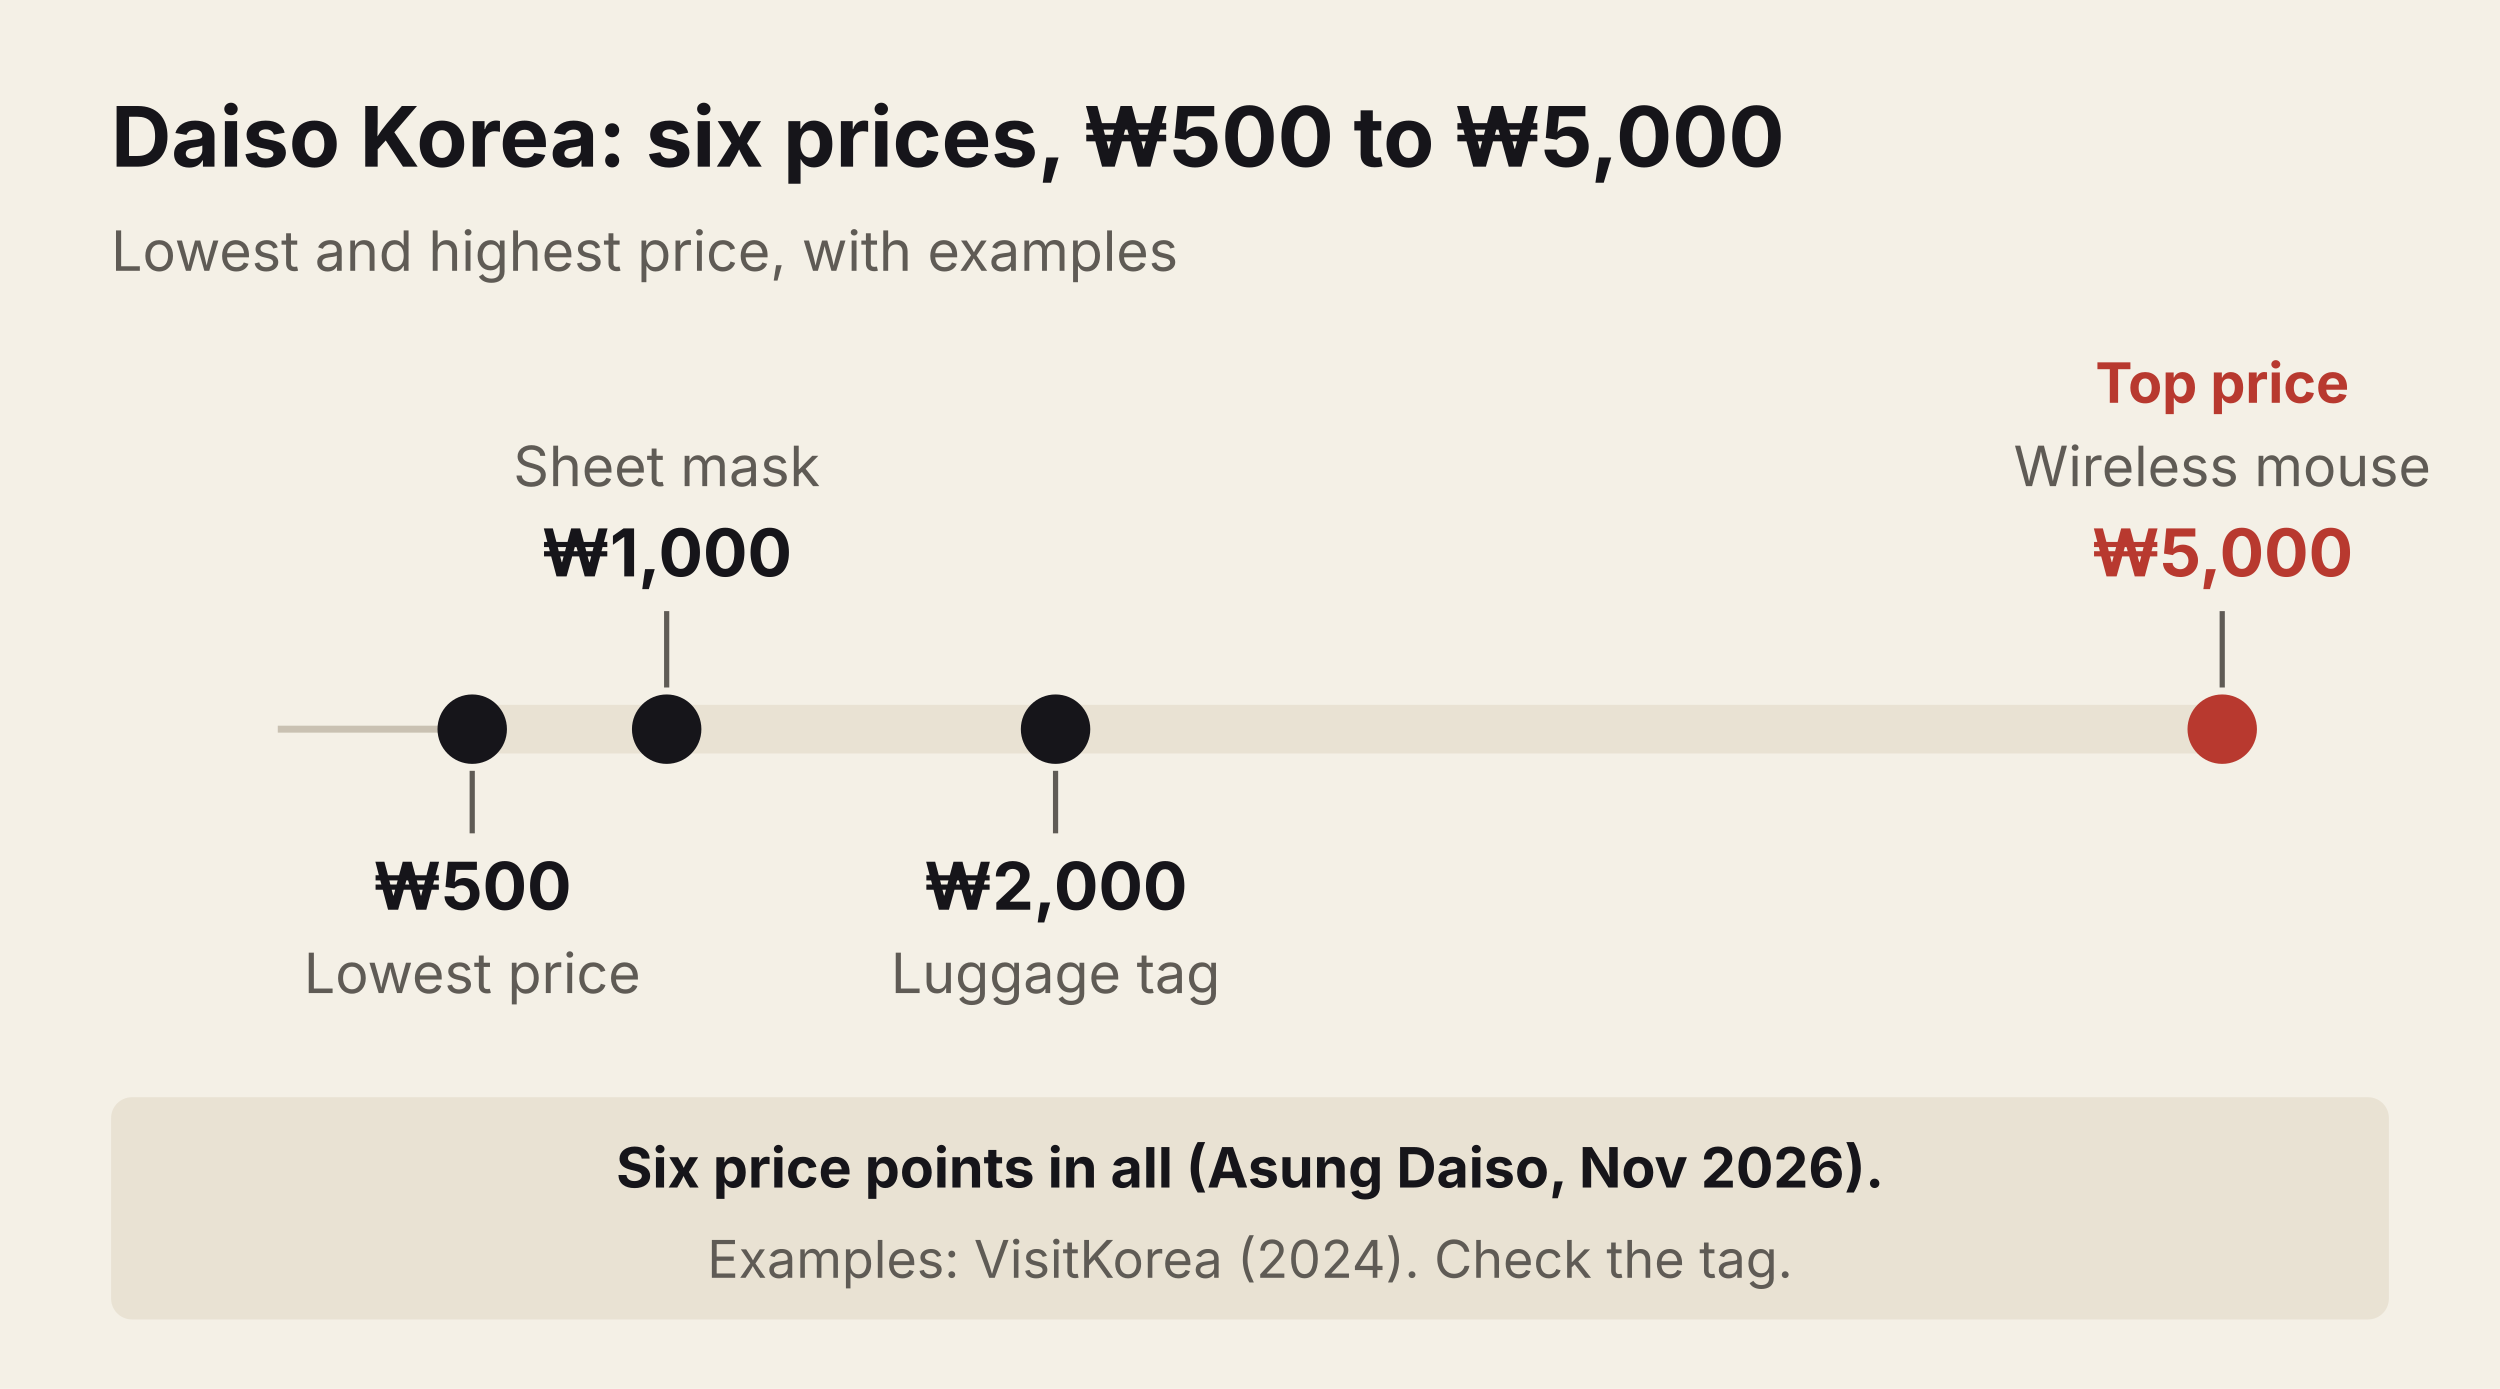
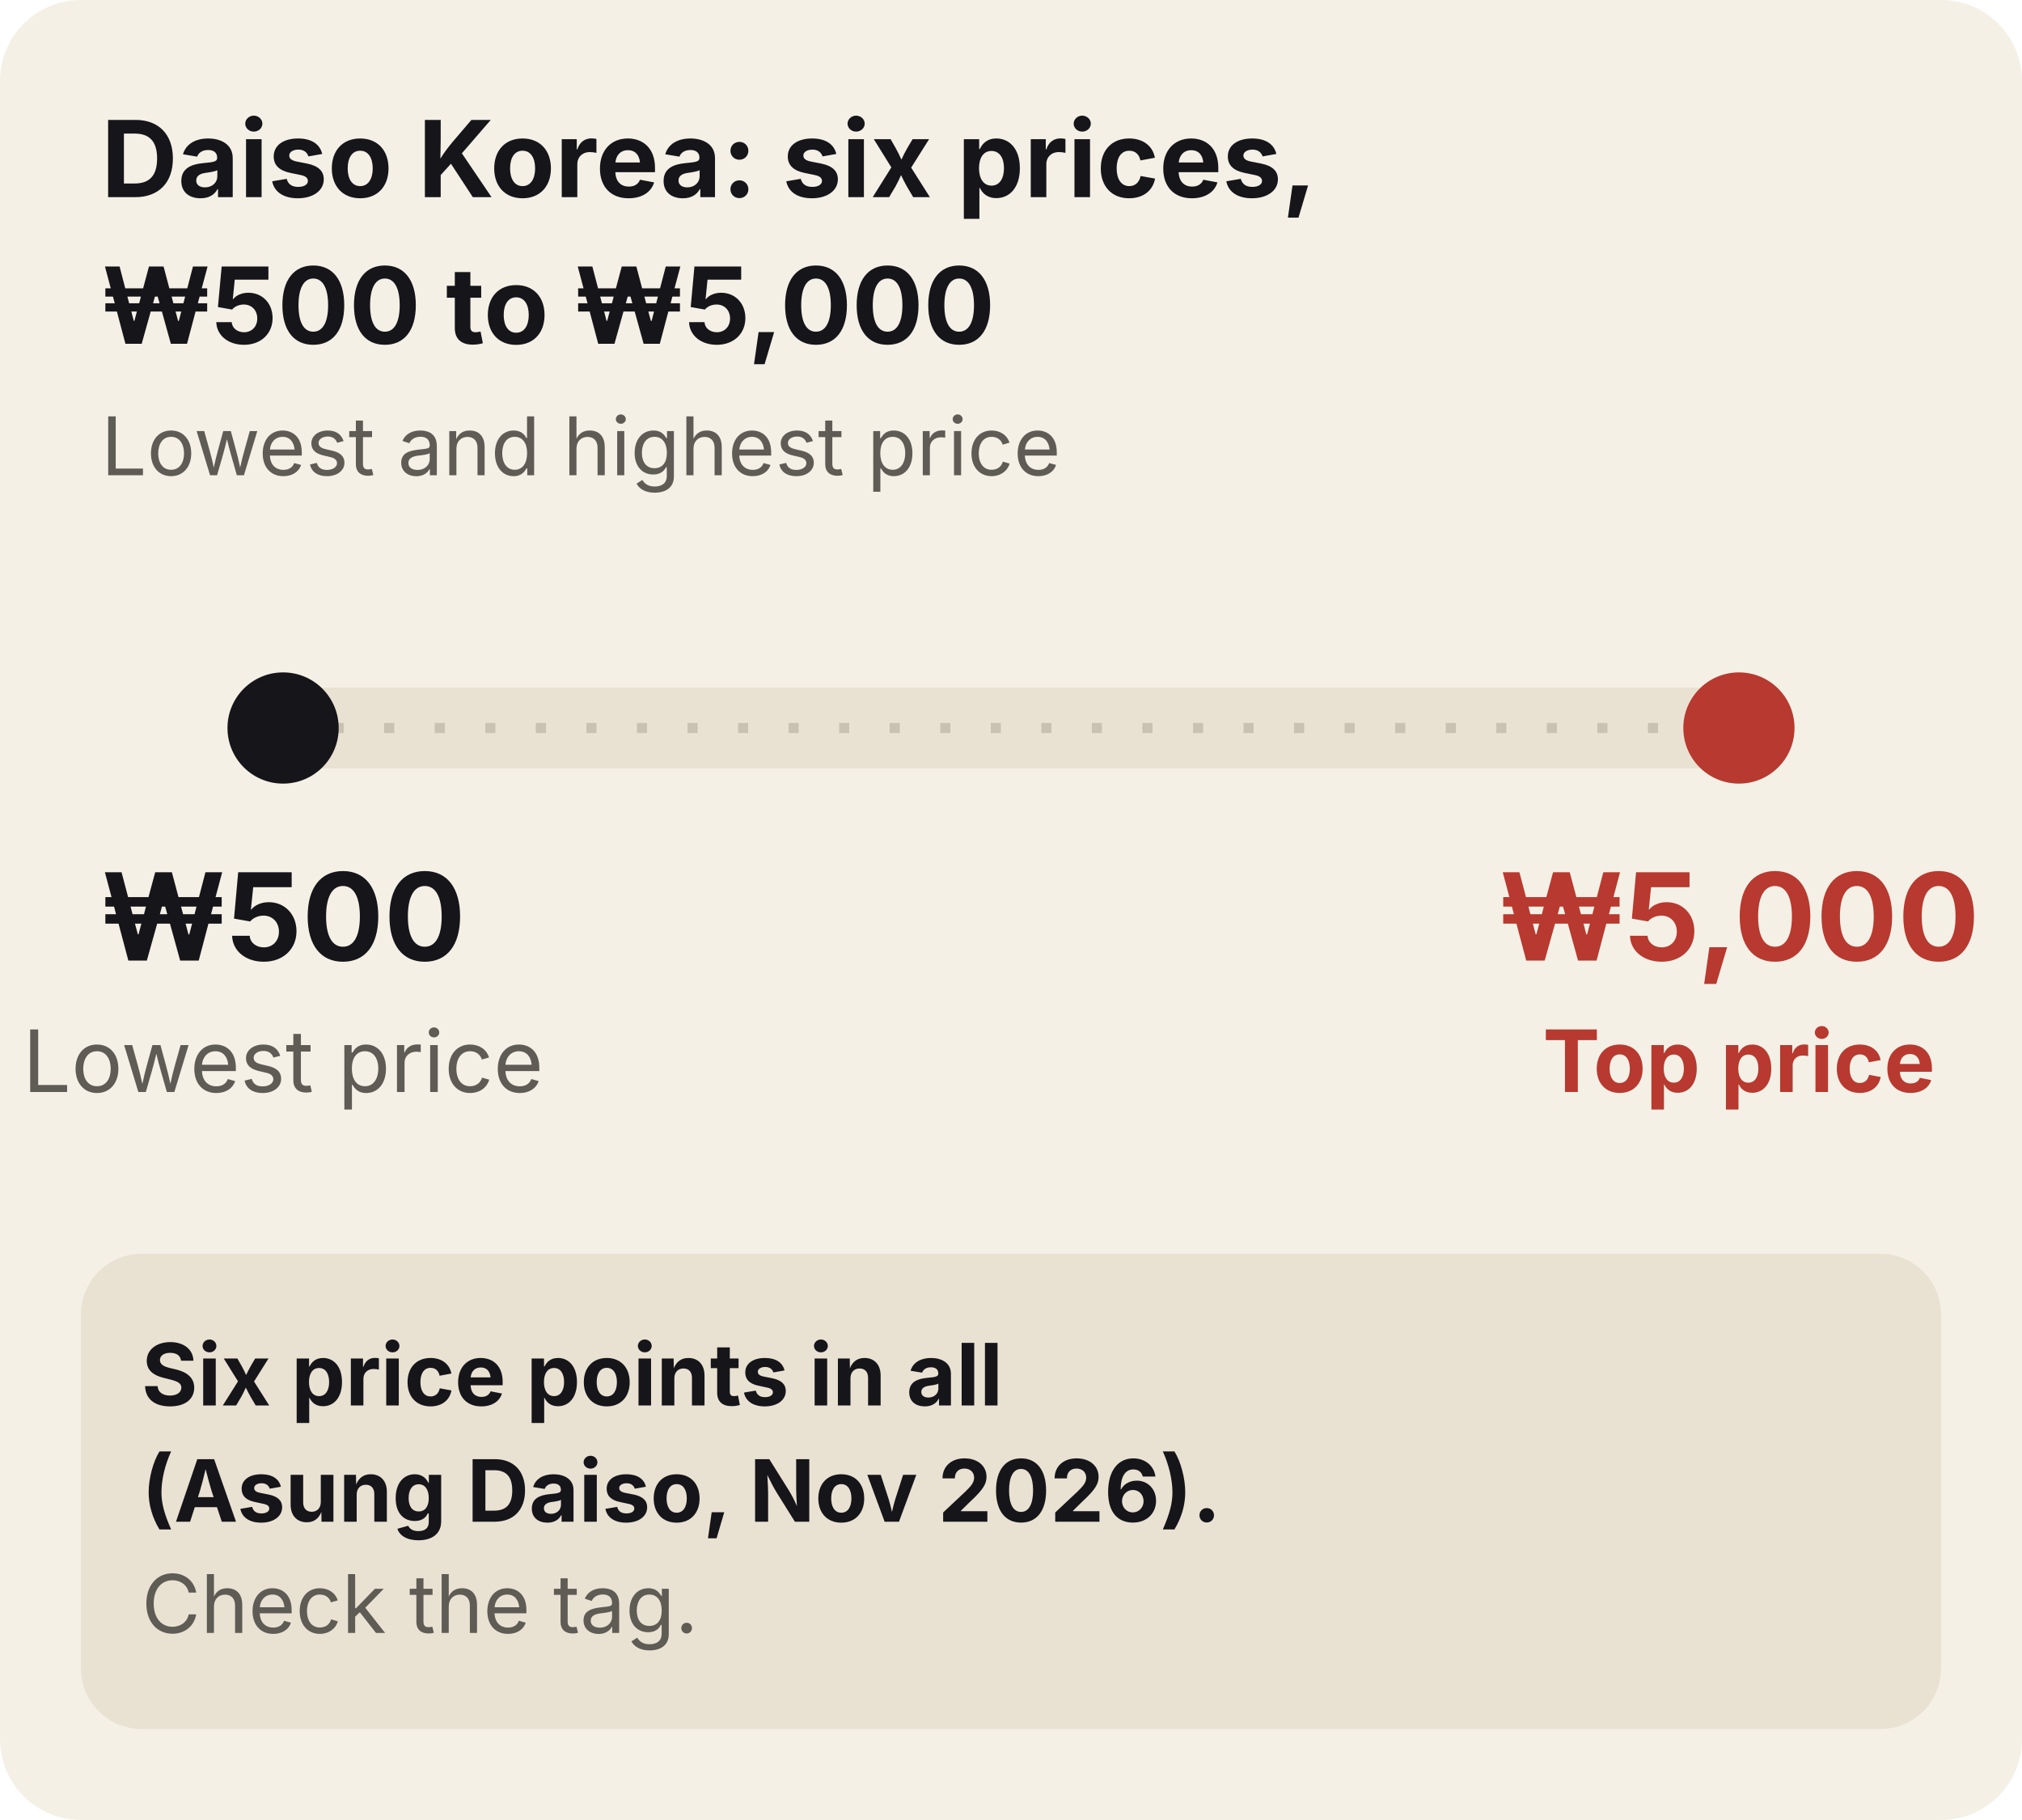
- <svg xmlns="http://www.w3.org/2000/svg" viewBox="0 0 720 400" role="img" aria-label="Daiso Korea: six prices, ₩500 to ₩5,000" font-family="system-ui, -apple-system, &quot;Noto Sans KR&quot;, &quot;Noto Sans JP&quot;, &quot;Noto Sans TC&quot;, sans-serif">
-   <rect width="720" height="400" fill="#f4f0e6" />
-   <text x="32" y="48" font-size="24" fill="#16151a" font-weight="bold" text-anchor="start">Daiso Korea: six prices, ₩500 to ₩5,000</text>
-   <text x="32" y="78" font-size="16" fill="#5f5b55" font-weight="normal" text-anchor="start">Lowest and highest price, with examples</text>
-   <line x1="80" y1="210" x2="640" y2="210" stroke="#c9c1b2" stroke-width="2" />
-   <rect x="136.0" y="203" width="504.0" height="14" rx="7" fill="#e9e2d3" />
-   <circle cx="136" cy="210" r="10" fill="#16151a" />
-   <line x1="136" y1="222" x2="136" y2="240" stroke="#5f5b55" stroke-width="1.5" />
-   <text x="136" y="262" font-size="19" fill="#16151a" font-weight="bold" text-anchor="middle">₩500</text>
-   <text x="136" y="286" font-size="16" fill="#5f5b55" font-weight="normal" text-anchor="middle">Lowest price</text>
-   <circle cx="192" cy="210" r="10" fill="#16151a" />
-   <line x1="192" y1="198" x2="192" y2="176" stroke="#5f5b55" stroke-width="1.5" />
-   <text x="192" y="166" font-size="19" fill="#16151a" font-weight="bold" text-anchor="middle">₩1,000</text>
-   <text x="192" y="140" font-size="16" fill="#5f5b55" font-weight="normal" text-anchor="middle">Sheet mask</text>
-   <circle cx="304" cy="210" r="10" fill="#16151a" />
-   <line x1="304" y1="222" x2="304" y2="240" stroke="#5f5b55" stroke-width="1.5" />
-   <text x="304" y="262" font-size="19" fill="#16151a" font-weight="bold" text-anchor="middle">₩2,000</text>
-   <text x="304" y="286" font-size="16" fill="#5f5b55" font-weight="normal" text-anchor="middle">Luggage tag</text>
-   <circle cx="640" cy="210" r="10" fill="#b8392f" />
-   <line x1="640" y1="198" x2="640" y2="176" stroke="#5f5b55" stroke-width="1.5" />
-   <text x="640" y="166" font-size="19" fill="#b8392f" font-weight="bold" text-anchor="middle">₩5,000</text>
-   <text x="640" y="140" font-size="16" fill="#5f5b55" font-weight="normal" text-anchor="middle">Wireless mouse</text>
-   <text x="640" y="116" font-size="16" fill="#b8392f" font-weight="bold" text-anchor="middle">Top price</text>
-   <rect x="32" y="316" width="656" height="64" rx="6" fill="#e9e2d3" />
-   <text x="360" y="342" font-size="16" fill="#16151a" font-weight="bold" text-anchor="middle">Six price points in all (Asung Daiso, Nov 2026).</text>
-   <text x="360" y="368" font-size="15" fill="#5f5b55" font-weight="normal" text-anchor="middle">Examples: VisitKorea (2024). Check the tag.</text>
+ <svg xmlns="http://www.w3.org/2000/svg" viewBox="0 0 400 360" role="img" aria-label="Daiso Korea: six prices, ₩500 to ₩5,000" font-family="system-ui, -apple-system, &quot;Noto Sans KR&quot;, &quot;Noto Sans JP&quot;, &quot;Noto Sans TC&quot;, sans-serif">
+   <rect width="400" height="360" rx="16" fill="#f4f0e6" />
+   <defs>
+     <marker id="ah" viewBox="0 0 10 10" refX="9" refY="5" markerWidth="7" markerHeight="7" orient="auto-start-reverse">
+       <path d="M0,0 L10,5 L0,10 z" fill="#16151a" />
+     </marker>
+   </defs>
+   <text x="20" y="39" font-size="21" fill="#16151a" font-weight="bold" text-anchor="start">Daiso Korea: six prices,</text>
+   <text x="20" y="68" font-size="21" fill="#16151a" font-weight="bold" text-anchor="start">₩500 to ₩5,000</text>
+   <text x="20" y="94" font-size="16" fill="#5f5b55" text-anchor="start">Lowest and highest price</text>
+   <line x1="56" y1="144" x2="344" y2="144" stroke="#e9e2d3" stroke-width="16" stroke-linecap="round" />
+   <line x1="56" y1="144" x2="344" y2="144" stroke="#c9c1b2" stroke-width="2" stroke-dasharray="2 8" />
+   <circle cx="56" cy="144" r="11" fill="#16151a" />
+   <circle cx="344" cy="144" r="11" fill="#b8392f" />
+   <text x="56" y="190" font-size="24" fill="#16151a" font-weight="bold" text-anchor="middle">₩500</text>
+   <text x="56" y="216" font-size="17" fill="#5f5b55" text-anchor="middle">Lowest price</text>
+   <text x="344" y="190" font-size="24" fill="#b8392f" font-weight="bold" text-anchor="middle">₩5,000</text>
+   <text x="344" y="216" font-size="17" fill="#b8392f" font-weight="bold" text-anchor="middle">Top price</text>
+   <rect x="16" y="248" width="368" height="94" rx="12" fill="#e9e2d3" />
+   <text x="28" y="278" font-size="17" fill="#16151a" font-weight="bold" text-anchor="start">Six price points in all</text>
+   <text x="28" y="301" font-size="17" fill="#16151a" font-weight="bold" text-anchor="start">(Asung Daiso, Nov 2026).</text>
+   <text x="28" y="323" font-size="16" fill="#5f5b55" text-anchor="start">Check the tag.</text>
</svg>
